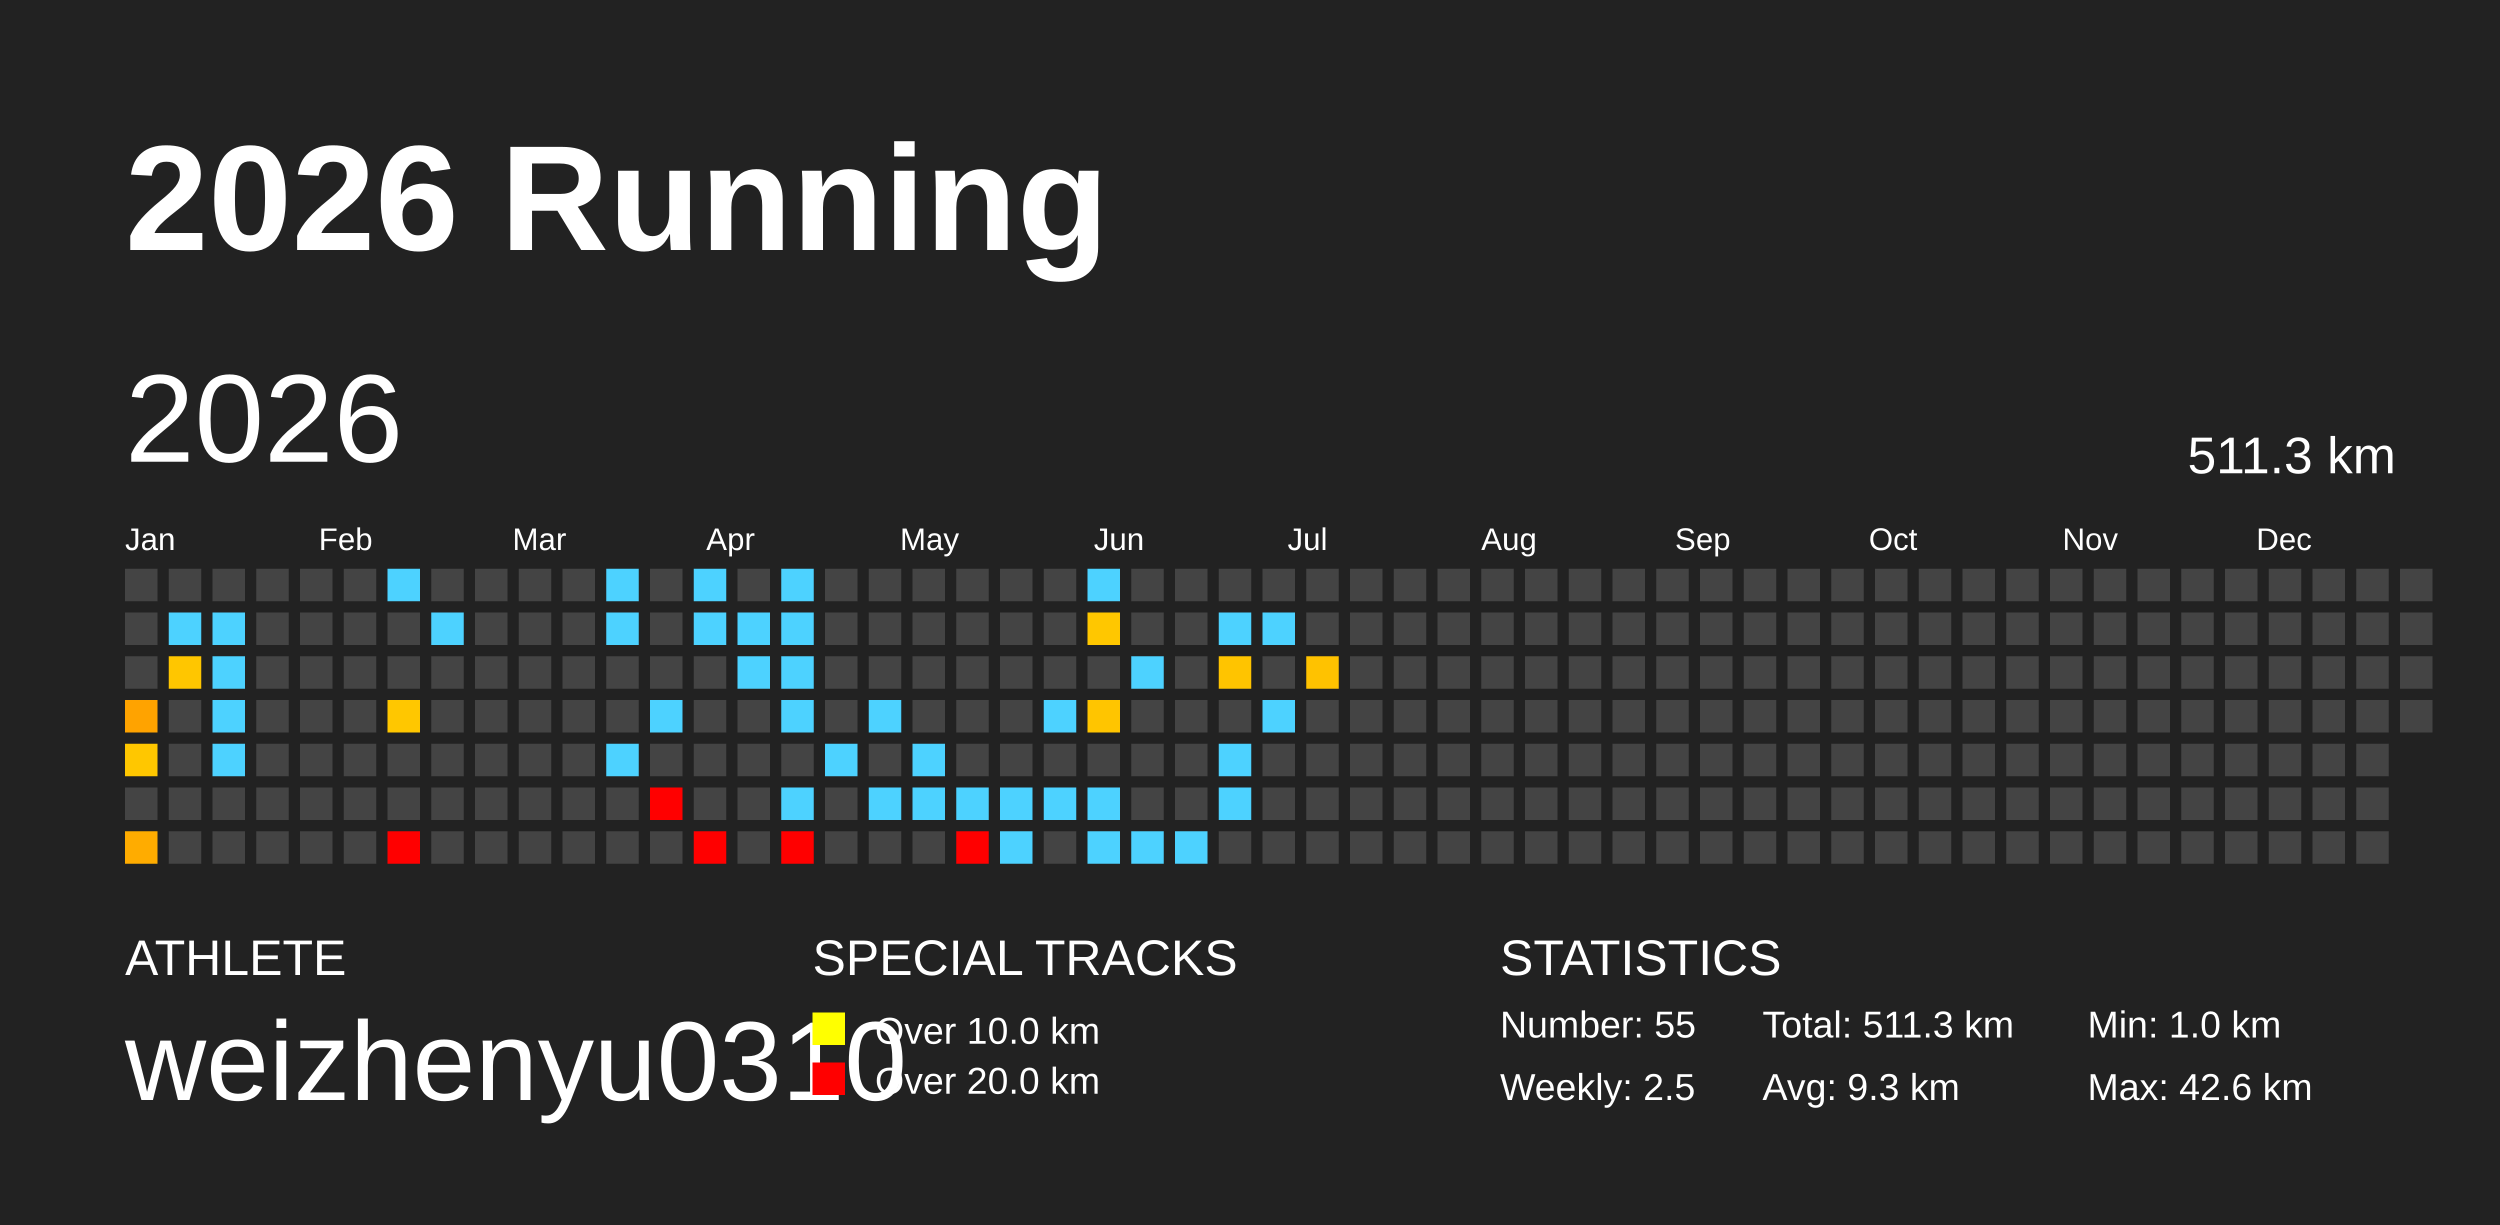
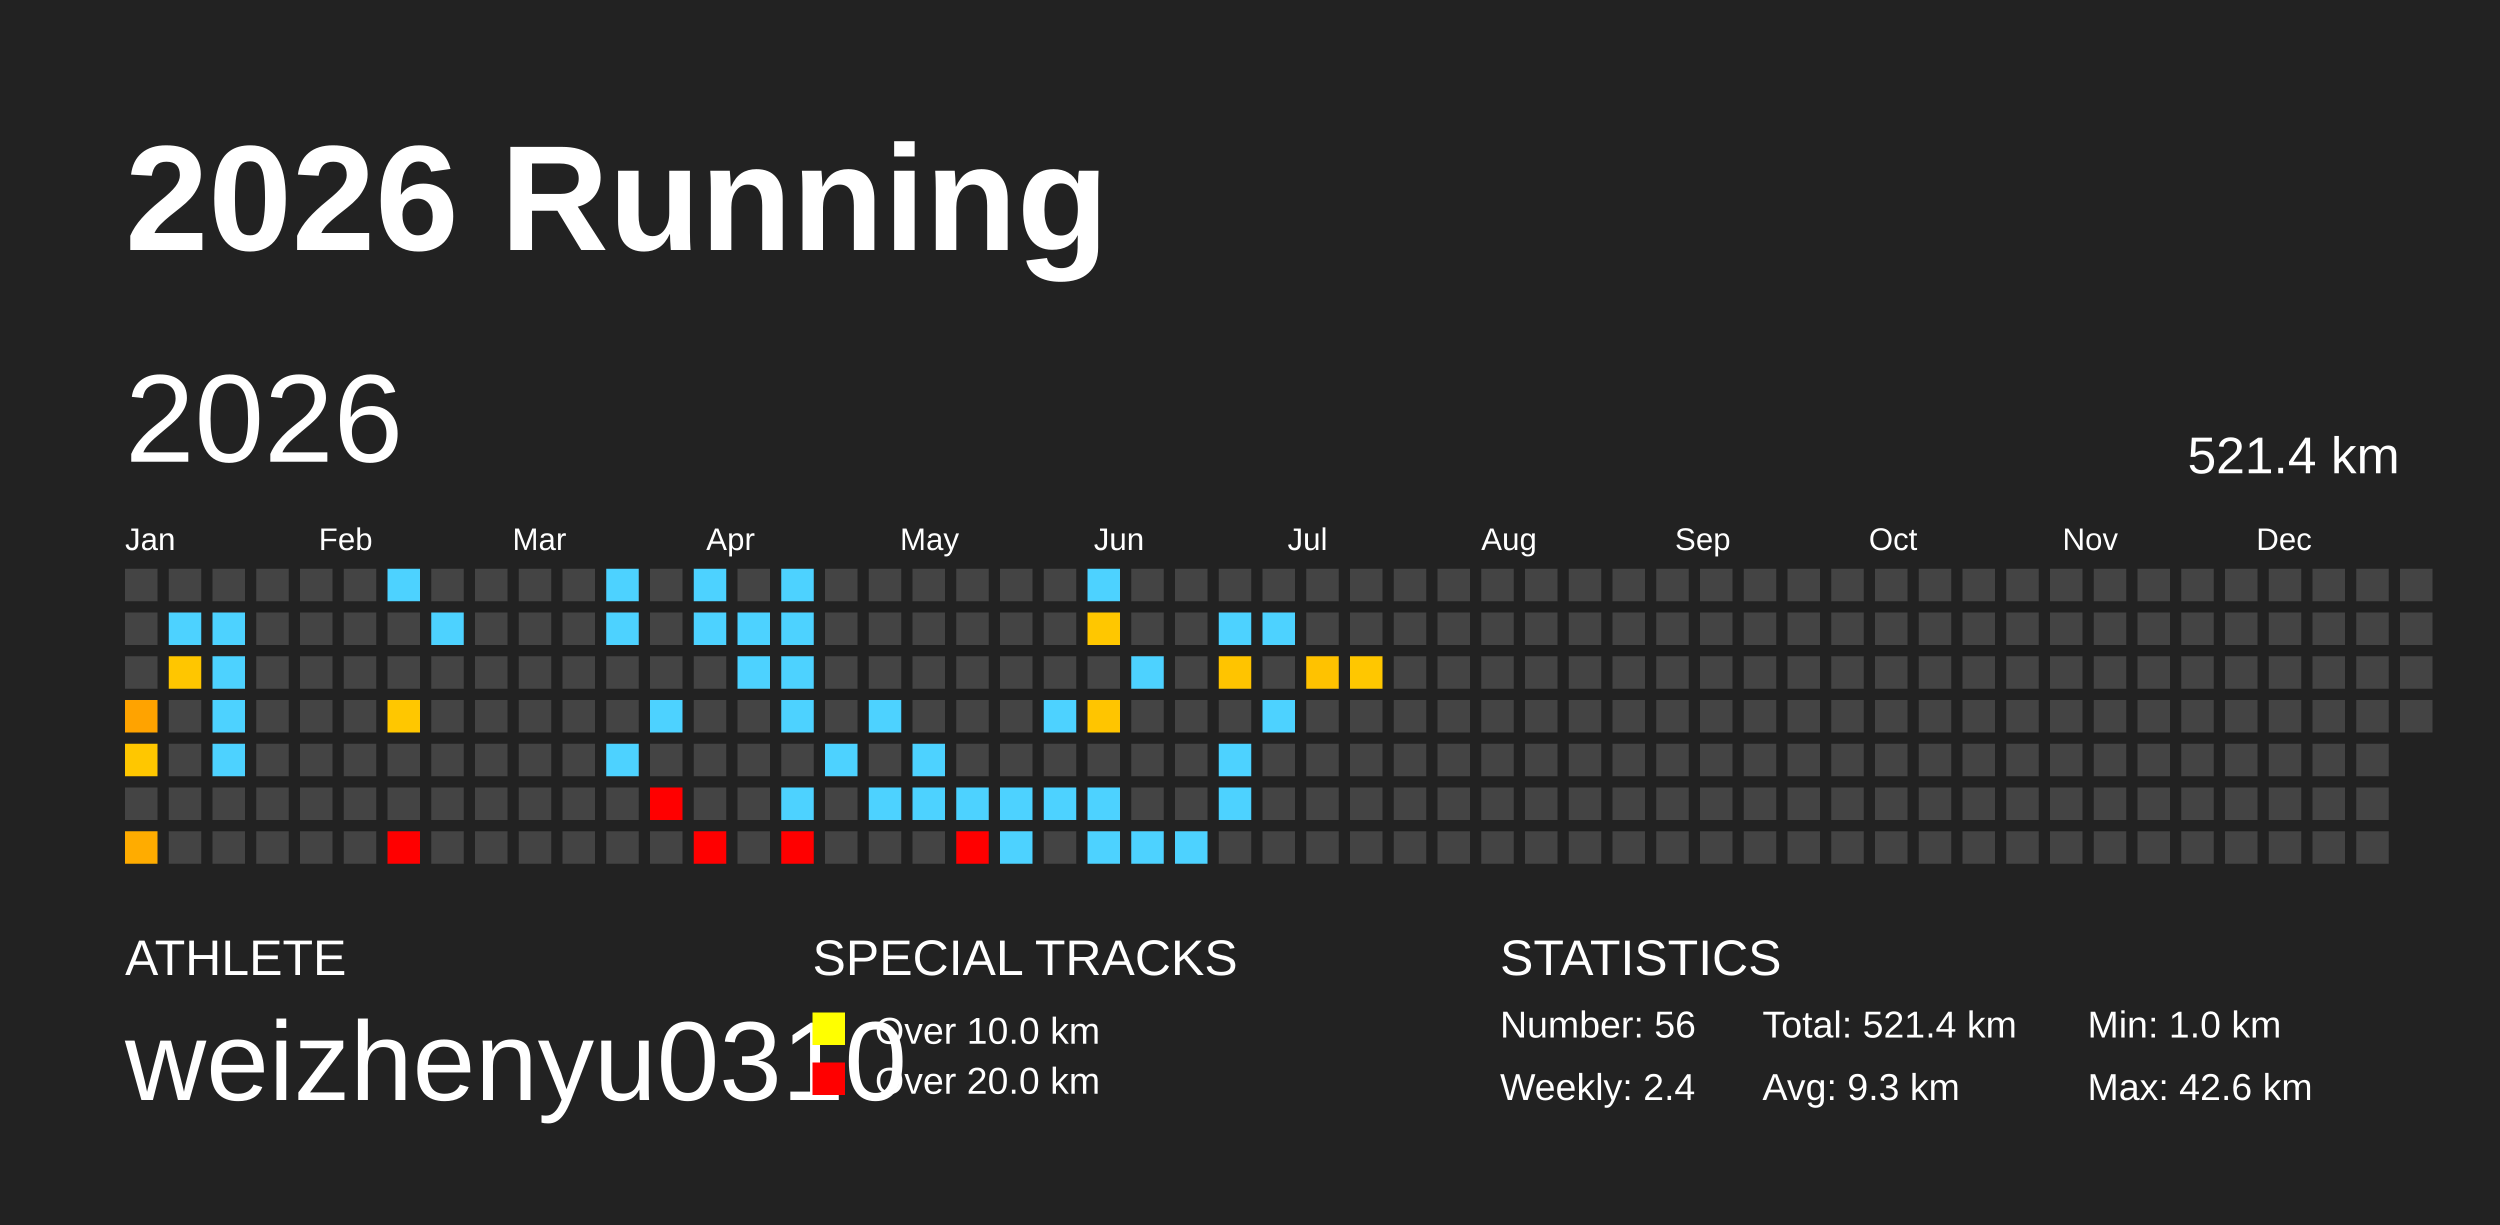
<svg xmlns="http://www.w3.org/2000/svg" baseProfile="full" height="98mm" version="1.1" viewBox="0,0,200,98" width="200mm">
  <defs />
  <rect fill="#222222" height="98" width="200" x="0" y="0" />
  <text fill="#FFFFFF" style="font-size:12px; font-family:Arial; font-weight:bold;" x="10" y="20">2026 Running</text>
  <text fill="#FFFFFF" style="font-size:4px; font-family:Arial" x="10" y="78">ATHLETE</text>
  <text fill="#FFFFFF" style="font-size:9px; font-family:Arial" x="10" y="88">weizhenyu0310</text>
  <text fill="#FFFFFF" style="font-size:4px; font-family:Arial" x="65" y="78">SPECIAL TRACKS</text>
  <rect fill="yellow" height="2.6" width="2.6" x="65" y="81" />
  <text fill="#FFFFFF" style="font-size:3px; font-family:Arial" x="70" y="83.5">Over 10.0 km</text>
  <rect fill="red" height="2.6" width="2.6" x="65" y="85" />
  <text fill="#FFFFFF" style="font-size:3px; font-family:Arial" x="70" y="87.5">Over 20.0 km</text>
  <text fill="#FFFFFF" style="font-size:4px; font-family:Arial" x="120" y="78">STATISTICS</text>
-   <text fill="#FFFFFF" style="font-size:3px; font-family:Arial" x="120" y="83">Number: 55</text>
-   <text fill="#FFFFFF" style="font-size:3px; font-family:Arial" x="120" y="88">Weekly: 2.5</text>
-   <text fill="#FFFFFF" style="font-size:3px; font-family:Arial" x="141" y="83">Total: 511.3 km</text>
+   <text fill="#FFFFFF" style="font-size:3px; font-family:Arial" x="120" y="83">Number: 56</text>
+   <text fill="#FFFFFF" style="font-size:3px; font-family:Arial" x="120" y="88">Weekly: 2.4</text>
+   <text fill="#FFFFFF" style="font-size:3px; font-family:Arial" x="141" y="83">Total: 521.4 km</text>
  <text fill="#FFFFFF" style="font-size:3px; font-family:Arial" x="141" y="88">Avg: 9.3 km</text>
  <text fill="#FFFFFF" style="font-size:3px; font-family:Arial" x="167" y="83">Min: 1.0 km</text>
  <text fill="#FFFFFF" style="font-size:3px; font-family:Arial" x="167" y="88">Max: 42.6 km</text>
  <text dominant-baseline="hanging" fill="#FFFFFF" style="font-size:10.0px; font-family:Arial;" x="10" y="30">2026</text>
-   <text dominant-baseline="hanging" fill="#FFFFFF" style="font-size:4.125px; font-family:Arial;" x="175" y="35">511.3 km</text>
+   <text dominant-baseline="hanging" fill="#FFFFFF" style="font-size:4.125px; font-family:Arial;" x="175" y="35">521.4 km</text>
  <text fill="#FFFFFF" style="font-size:2.5px; font-family:Arial" x="10.0" y="44">Jan</text>
  <text fill="#FFFFFF" style="font-size:2.5px; font-family:Arial" x="25.5" y="44">Feb</text>
  <text fill="#FFFFFF" style="font-size:2.5px; font-family:Arial" x="41.0" y="44">Mar</text>
  <text fill="#FFFFFF" style="font-size:2.5px; font-family:Arial" x="56.5" y="44">Apr</text>
  <text fill="#FFFFFF" style="font-size:2.5px; font-family:Arial" x="72.0" y="44">May</text>
  <text fill="#FFFFFF" style="font-size:2.5px; font-family:Arial" x="87.5" y="44">Jun</text>
  <text fill="#FFFFFF" style="font-size:2.5px; font-family:Arial" x="103.0" y="44">Jul</text>
  <text fill="#FFFFFF" style="font-size:2.5px; font-family:Arial" x="118.5" y="44">Aug</text>
  <text fill="#FFFFFF" style="font-size:2.5px; font-family:Arial" x="134.0" y="44">Sep</text>
  <text fill="#FFFFFF" style="font-size:2.5px; font-family:Arial" x="149.5" y="44">Oct</text>
  <text fill="#FFFFFF" style="font-size:2.5px; font-family:Arial" x="165.0" y="44">Nov</text>
  <text fill="#FFFFFF" style="font-size:2.5px; font-family:Arial" x="180.5" y="44">Dec</text>
  <rect fill="#444444" height="2.6" width="2.6" x="10.0" y="45.5" />
  <rect fill="#444444" height="2.6" width="2.6" x="10.0" y="49.0" />
  <rect fill="#444444" height="2.6" width="2.6" x="10.0" y="52.5" />
  <rect fill="#ffa300" height="2.6" width="2.6" x="10.0" y="56.0" />
  <rect fill="#ffc700" height="2.6" width="2.6" x="10.0" y="59.5" />
  <rect fill="#444444" height="2.6" width="2.6" x="10.0" y="63.0" />
  <rect fill="#ffac00" height="2.6" width="2.6" x="10.0" y="66.5" />
  <rect fill="#444444" height="2.6" width="2.6" x="13.5" y="45.5" />
  <rect fill="#4dd2ff" height="2.6" width="2.6" x="13.5" y="49.0" />
  <rect fill="#ffc600" height="2.6" width="2.6" x="13.5" y="52.5" />
  <rect fill="#444444" height="2.6" width="2.6" x="13.5" y="56.0" />
  <rect fill="#444444" height="2.6" width="2.6" x="13.5" y="59.5" />
  <rect fill="#444444" height="2.6" width="2.6" x="13.5" y="63.0" />
  <rect fill="#444444" height="2.6" width="2.6" x="13.5" y="66.5" />
  <rect fill="#444444" height="2.6" width="2.6" x="17.0" y="45.5" />
  <rect fill="#4dd2ff" height="2.6" width="2.6" x="17.0" y="49.0" />
  <rect fill="#4dd2ff" height="2.6" width="2.6" x="17.0" y="52.5" />
  <rect fill="#4dd2ff" height="2.6" width="2.6" x="17.0" y="56.0" />
  <rect fill="#4dd2ff" height="2.6" width="2.6" x="17.0" y="59.5" />
  <rect fill="#444444" height="2.6" width="2.6" x="17.0" y="63.0" />
  <rect fill="#444444" height="2.6" width="2.6" x="17.0" y="66.5" />
  <rect fill="#444444" height="2.6" width="2.6" x="20.5" y="45.5" />
  <rect fill="#444444" height="2.6" width="2.6" x="20.5" y="49.0" />
  <rect fill="#444444" height="2.6" width="2.6" x="20.5" y="52.5" />
  <rect fill="#444444" height="2.6" width="2.6" x="20.5" y="56.0" />
  <rect fill="#444444" height="2.6" width="2.6" x="20.5" y="59.5" />
  <rect fill="#444444" height="2.6" width="2.6" x="20.5" y="63.0" />
  <rect fill="#444444" height="2.6" width="2.6" x="20.5" y="66.5" />
  <rect fill="#444444" height="2.6" width="2.6" x="24.0" y="45.5" />
  <rect fill="#444444" height="2.6" width="2.6" x="24.0" y="49.0" />
  <rect fill="#444444" height="2.6" width="2.6" x="24.0" y="52.5" />
  <rect fill="#444444" height="2.6" width="2.6" x="24.0" y="56.0" />
  <rect fill="#444444" height="2.6" width="2.6" x="24.0" y="59.5" />
  <rect fill="#444444" height="2.6" width="2.6" x="24.0" y="63.0" />
  <rect fill="#444444" height="2.6" width="2.6" x="24.0" y="66.5" />
  <rect fill="#444444" height="2.6" width="2.6" x="27.5" y="45.5" />
  <rect fill="#444444" height="2.6" width="2.6" x="27.5" y="49.0" />
  <rect fill="#444444" height="2.6" width="2.6" x="27.5" y="52.5" />
  <rect fill="#444444" height="2.6" width="2.6" x="27.5" y="56.0" />
  <rect fill="#444444" height="2.6" width="2.6" x="27.5" y="59.5" />
  <rect fill="#444444" height="2.6" width="2.6" x="27.5" y="63.0" />
  <rect fill="#444444" height="2.6" width="2.6" x="27.5" y="66.5" />
  <rect fill="#4dd2ff" height="2.6" width="2.6" x="31.0" y="45.5" />
  <rect fill="#444444" height="2.6" width="2.6" x="31.0" y="49.0" />
  <rect fill="#444444" height="2.6" width="2.6" x="31.0" y="52.5" />
  <rect fill="#ffc700" height="2.6" width="2.6" x="31.0" y="56.0" />
  <rect fill="#444444" height="2.6" width="2.6" x="31.0" y="59.5" />
  <rect fill="#444444" height="2.6" width="2.6" x="31.0" y="63.0" />
  <rect fill="red" height="2.6" width="2.6" x="31.0" y="66.5" />
  <rect fill="#444444" height="2.6" width="2.6" x="34.5" y="45.5" />
  <rect fill="#4dd2ff" height="2.6" width="2.6" x="34.5" y="49.0" />
  <rect fill="#444444" height="2.6" width="2.6" x="34.5" y="52.5" />
  <rect fill="#444444" height="2.6" width="2.6" x="34.5" y="56.0" />
  <rect fill="#444444" height="2.6" width="2.6" x="34.5" y="59.5" />
  <rect fill="#444444" height="2.6" width="2.6" x="34.5" y="63.0" />
  <rect fill="#444444" height="2.6" width="2.6" x="34.5" y="66.5" />
  <rect fill="#444444" height="2.6" width="2.6" x="38.0" y="45.5" />
  <rect fill="#444444" height="2.6" width="2.6" x="38.0" y="49.0" />
  <rect fill="#444444" height="2.6" width="2.6" x="38.0" y="52.5" />
  <rect fill="#444444" height="2.6" width="2.6" x="38.0" y="56.0" />
  <rect fill="#444444" height="2.6" width="2.6" x="38.0" y="59.5" />
  <rect fill="#444444" height="2.6" width="2.6" x="38.0" y="63.0" />
  <rect fill="#444444" height="2.6" width="2.6" x="38.0" y="66.5" />
  <rect fill="#444444" height="2.6" width="2.6" x="41.5" y="45.5" />
  <rect fill="#444444" height="2.6" width="2.6" x="41.5" y="49.0" />
  <rect fill="#444444" height="2.6" width="2.6" x="41.5" y="52.5" />
  <rect fill="#444444" height="2.6" width="2.6" x="41.5" y="56.0" />
  <rect fill="#444444" height="2.6" width="2.6" x="41.5" y="59.5" />
  <rect fill="#444444" height="2.6" width="2.6" x="41.5" y="63.0" />
  <rect fill="#444444" height="2.6" width="2.6" x="41.5" y="66.5" />
  <rect fill="#444444" height="2.6" width="2.6" x="45.0" y="45.5" />
  <rect fill="#444444" height="2.6" width="2.6" x="45.0" y="49.0" />
  <rect fill="#444444" height="2.6" width="2.6" x="45.0" y="52.5" />
  <rect fill="#444444" height="2.6" width="2.6" x="45.0" y="56.0" />
  <rect fill="#444444" height="2.6" width="2.6" x="45.0" y="59.5" />
  <rect fill="#444444" height="2.6" width="2.6" x="45.0" y="63.0" />
  <rect fill="#444444" height="2.6" width="2.6" x="45.0" y="66.5" />
  <rect fill="#4dd2ff" height="2.6" width="2.6" x="48.5" y="45.5" />
  <rect fill="#4dd2ff" height="2.6" width="2.6" x="48.5" y="49.0" />
  <rect fill="#444444" height="2.6" width="2.6" x="48.5" y="52.5" />
  <rect fill="#444444" height="2.6" width="2.6" x="48.5" y="56.0" />
  <rect fill="#4dd2ff" height="2.6" width="2.6" x="48.5" y="59.5" />
  <rect fill="#444444" height="2.6" width="2.6" x="48.5" y="63.0" />
  <rect fill="#444444" height="2.6" width="2.6" x="48.5" y="66.5" />
  <rect fill="#444444" height="2.6" width="2.6" x="52.0" y="45.5" />
  <rect fill="#444444" height="2.6" width="2.6" x="52.0" y="49.0" />
  <rect fill="#444444" height="2.6" width="2.6" x="52.0" y="52.5" />
  <rect fill="#4dd2ff" height="2.6" width="2.6" x="52.0" y="56.0" />
  <rect fill="#444444" height="2.6" width="2.6" x="52.0" y="59.5" />
  <rect fill="red" height="2.6" width="2.6" x="52.0" y="63.0" />
  <rect fill="#444444" height="2.6" width="2.6" x="52.0" y="66.5" />
  <rect fill="#4dd2ff" height="2.6" width="2.6" x="55.5" y="45.5" />
  <rect fill="#4dd2ff" height="2.6" width="2.6" x="55.5" y="49.0" />
  <rect fill="#444444" height="2.6" width="2.6" x="55.5" y="52.5" />
  <rect fill="#444444" height="2.6" width="2.6" x="55.5" y="56.0" />
  <rect fill="#444444" height="2.6" width="2.6" x="55.5" y="59.5" />
  <rect fill="#444444" height="2.6" width="2.6" x="55.5" y="63.0" />
  <rect fill="red" height="2.6" width="2.6" x="55.5" y="66.5" />
  <rect fill="#444444" height="2.6" width="2.6" x="59.0" y="45.5" />
  <rect fill="#4dd2ff" height="2.6" width="2.6" x="59.0" y="49.0" />
  <rect fill="#4dd2ff" height="2.6" width="2.6" x="59.0" y="52.5" />
  <rect fill="#444444" height="2.6" width="2.6" x="59.0" y="56.0" />
  <rect fill="#444444" height="2.6" width="2.6" x="59.0" y="59.5" />
  <rect fill="#444444" height="2.6" width="2.6" x="59.0" y="63.0" />
  <rect fill="#444444" height="2.6" width="2.6" x="59.0" y="66.5" />
  <rect fill="#4dd2ff" height="2.6" width="2.6" x="62.5" y="45.5" />
  <rect fill="#4dd2ff" height="2.6" width="2.6" x="62.5" y="49.0" />
  <rect fill="#4dd2ff" height="2.6" width="2.6" x="62.5" y="52.5" />
  <rect fill="#4dd2ff" height="2.6" width="2.6" x="62.5" y="56.0" />
  <rect fill="#444444" height="2.6" width="2.6" x="62.5" y="59.5" />
  <rect fill="#4dd2ff" height="2.6" width="2.6" x="62.5" y="63.0" />
  <rect fill="red" height="2.6" width="2.6" x="62.5" y="66.5" />
  <rect fill="#444444" height="2.6" width="2.6" x="66.0" y="45.5" />
  <rect fill="#444444" height="2.6" width="2.6" x="66.0" y="49.0" />
  <rect fill="#444444" height="2.6" width="2.6" x="66.0" y="52.5" />
  <rect fill="#444444" height="2.6" width="2.6" x="66.0" y="56.0" />
  <rect fill="#4dd2ff" height="2.6" width="2.6" x="66.0" y="59.5" />
  <rect fill="#444444" height="2.6" width="2.6" x="66.0" y="63.0" />
  <rect fill="#444444" height="2.6" width="2.6" x="66.0" y="66.5" />
  <rect fill="#444444" height="2.6" width="2.6" x="69.5" y="45.5" />
  <rect fill="#444444" height="2.6" width="2.6" x="69.5" y="49.0" />
  <rect fill="#444444" height="2.6" width="2.6" x="69.5" y="52.5" />
  <rect fill="#4dd2ff" height="2.6" width="2.6" x="69.5" y="56.0" />
  <rect fill="#444444" height="2.6" width="2.6" x="69.5" y="59.5" />
  <rect fill="#4dd2ff" height="2.6" width="2.6" x="69.5" y="63.0" />
  <rect fill="#444444" height="2.6" width="2.6" x="69.5" y="66.5" />
  <rect fill="#444444" height="2.6" width="2.6" x="73.0" y="45.5" />
  <rect fill="#444444" height="2.6" width="2.6" x="73.0" y="49.0" />
  <rect fill="#444444" height="2.6" width="2.6" x="73.0" y="52.5" />
  <rect fill="#444444" height="2.6" width="2.6" x="73.0" y="56.0" />
  <rect fill="#4dd2ff" height="2.6" width="2.6" x="73.0" y="59.5" />
  <rect fill="#4dd2ff" height="2.6" width="2.6" x="73.0" y="63.0" />
  <rect fill="#444444" height="2.6" width="2.6" x="73.0" y="66.5" />
  <rect fill="#444444" height="2.6" width="2.6" x="76.5" y="45.5" />
  <rect fill="#444444" height="2.6" width="2.6" x="76.5" y="49.0" />
  <rect fill="#444444" height="2.6" width="2.6" x="76.5" y="52.5" />
  <rect fill="#444444" height="2.6" width="2.6" x="76.5" y="56.0" />
  <rect fill="#444444" height="2.6" width="2.6" x="76.5" y="59.5" />
  <rect fill="#4dd2ff" height="2.6" width="2.6" x="76.5" y="63.0" />
  <rect fill="red" height="2.6" width="2.6" x="76.5" y="66.5" />
  <rect fill="#444444" height="2.6" width="2.6" x="80.0" y="45.5" />
  <rect fill="#444444" height="2.6" width="2.6" x="80.0" y="49.0" />
  <rect fill="#444444" height="2.6" width="2.6" x="80.0" y="52.5" />
  <rect fill="#444444" height="2.6" width="2.6" x="80.0" y="56.0" />
  <rect fill="#444444" height="2.6" width="2.6" x="80.0" y="59.5" />
  <rect fill="#4dd2ff" height="2.6" width="2.6" x="80.0" y="63.0" />
  <rect fill="#4dd2ff" height="2.6" width="2.6" x="80.0" y="66.5" />
  <rect fill="#444444" height="2.6" width="2.6" x="83.5" y="45.5" />
  <rect fill="#444444" height="2.6" width="2.6" x="83.5" y="49.0" />
  <rect fill="#444444" height="2.6" width="2.6" x="83.5" y="52.5" />
  <rect fill="#4dd2ff" height="2.6" width="2.6" x="83.5" y="56.0" />
  <rect fill="#444444" height="2.6" width="2.6" x="83.5" y="59.5" />
  <rect fill="#4dd2ff" height="2.6" width="2.6" x="83.5" y="63.0" />
  <rect fill="#444444" height="2.6" width="2.6" x="83.5" y="66.5" />
  <rect fill="#4dd2ff" height="2.6" width="2.6" x="87.0" y="45.5" />
  <rect fill="#ffc700" height="2.6" width="2.6" x="87.0" y="49.0" />
  <rect fill="#444444" height="2.6" width="2.6" x="87.0" y="52.5" />
  <rect fill="#ffc500" height="2.6" width="2.6" x="87.0" y="56.0" />
  <rect fill="#444444" height="2.6" width="2.6" x="87.0" y="59.5" />
  <rect fill="#4dd2ff" height="2.6" width="2.6" x="87.0" y="63.0" />
  <rect fill="#4dd2ff" height="2.6" width="2.6" x="87.0" y="66.5" />
  <rect fill="#444444" height="2.6" width="2.6" x="90.5" y="45.5" />
  <rect fill="#444444" height="2.6" width="2.6" x="90.5" y="49.0" />
  <rect fill="#4dd2ff" height="2.6" width="2.6" x="90.5" y="52.5" />
  <rect fill="#444444" height="2.6" width="2.6" x="90.5" y="56.0" />
  <rect fill="#444444" height="2.6" width="2.6" x="90.5" y="59.5" />
  <rect fill="#444444" height="2.6" width="2.6" x="90.5" y="63.0" />
  <rect fill="#4dd2ff" height="2.6" width="2.6" x="90.5" y="66.5" />
  <rect fill="#444444" height="2.6" width="2.6" x="94.0" y="45.5" />
  <rect fill="#444444" height="2.6" width="2.6" x="94.0" y="49.0" />
  <rect fill="#444444" height="2.6" width="2.6" x="94.0" y="52.5" />
  <rect fill="#444444" height="2.6" width="2.6" x="94.0" y="56.0" />
  <rect fill="#444444" height="2.6" width="2.6" x="94.0" y="59.5" />
  <rect fill="#444444" height="2.6" width="2.6" x="94.0" y="63.0" />
  <rect fill="#4dd2ff" height="2.6" width="2.6" x="94.0" y="66.5" />
  <rect fill="#444444" height="2.6" width="2.6" x="97.5" y="45.5" />
  <rect fill="#4dd2ff" height="2.6" width="2.6" x="97.5" y="49.0" />
  <rect fill="#ffc400" height="2.6" width="2.6" x="97.5" y="52.5" />
  <rect fill="#444444" height="2.6" width="2.6" x="97.5" y="56.0" />
  <rect fill="#4dd2ff" height="2.6" width="2.6" x="97.5" y="59.5" />
  <rect fill="#4dd2ff" height="2.6" width="2.6" x="97.5" y="63.0" />
  <rect fill="#444444" height="2.6" width="2.6" x="97.5" y="66.5" />
  <rect fill="#444444" height="2.6" width="2.6" x="101.0" y="45.5" />
  <rect fill="#4dd2ff" height="2.6" width="2.6" x="101.0" y="49.0" />
  <rect fill="#444444" height="2.6" width="2.6" x="101.0" y="52.5" />
  <rect fill="#4dd2ff" height="2.6" width="2.6" x="101.0" y="56.0" />
  <rect fill="#444444" height="2.6" width="2.6" x="101.0" y="59.5" />
  <rect fill="#444444" height="2.6" width="2.6" x="101.0" y="63.0" />
  <rect fill="#444444" height="2.6" width="2.6" x="101.0" y="66.5" />
  <rect fill="#444444" height="2.6" width="2.6" x="104.5" y="45.5" />
  <rect fill="#444444" height="2.6" width="2.6" x="104.5" y="49.0" />
  <rect fill="#ffc200" height="2.6" width="2.6" x="104.5" y="52.5" />
  <rect fill="#444444" height="2.6" width="2.6" x="104.5" y="56.0" />
  <rect fill="#444444" height="2.6" width="2.6" x="104.5" y="59.5" />
  <rect fill="#444444" height="2.6" width="2.6" x="104.5" y="63.0" />
  <rect fill="#444444" height="2.6" width="2.6" x="104.5" y="66.5" />
  <rect fill="#444444" height="2.6" width="2.6" x="108.0" y="45.5" />
  <rect fill="#444444" height="2.6" width="2.6" x="108.0" y="49.0" />
-   <rect fill="#444444" height="2.6" width="2.6" x="108.0" y="52.5" />
+   <rect fill="#ffc700" height="2.6" width="2.6" x="108.0" y="52.5" />
  <rect fill="#444444" height="2.6" width="2.6" x="108.0" y="56.0" />
  <rect fill="#444444" height="2.6" width="2.6" x="108.0" y="59.5" />
  <rect fill="#444444" height="2.6" width="2.6" x="108.0" y="63.0" />
  <rect fill="#444444" height="2.6" width="2.6" x="108.0" y="66.5" />
  <rect fill="#444444" height="2.6" width="2.6" x="111.5" y="45.5" />
  <rect fill="#444444" height="2.6" width="2.6" x="111.5" y="49.0" />
  <rect fill="#444444" height="2.6" width="2.6" x="111.5" y="52.5" />
  <rect fill="#444444" height="2.6" width="2.6" x="111.5" y="56.0" />
  <rect fill="#444444" height="2.6" width="2.6" x="111.5" y="59.5" />
  <rect fill="#444444" height="2.6" width="2.6" x="111.5" y="63.0" />
  <rect fill="#444444" height="2.6" width="2.6" x="111.5" y="66.5" />
  <rect fill="#444444" height="2.6" width="2.6" x="115.0" y="45.5" />
  <rect fill="#444444" height="2.6" width="2.6" x="115.0" y="49.0" />
  <rect fill="#444444" height="2.6" width="2.6" x="115.0" y="52.5" />
  <rect fill="#444444" height="2.6" width="2.6" x="115.0" y="56.0" />
  <rect fill="#444444" height="2.6" width="2.6" x="115.0" y="59.5" />
  <rect fill="#444444" height="2.6" width="2.6" x="115.0" y="63.0" />
  <rect fill="#444444" height="2.6" width="2.6" x="115.0" y="66.5" />
  <rect fill="#444444" height="2.6" width="2.6" x="118.5" y="45.5" />
  <rect fill="#444444" height="2.6" width="2.6" x="118.5" y="49.0" />
  <rect fill="#444444" height="2.6" width="2.6" x="118.5" y="52.5" />
  <rect fill="#444444" height="2.6" width="2.6" x="118.5" y="56.0" />
  <rect fill="#444444" height="2.6" width="2.6" x="118.5" y="59.5" />
  <rect fill="#444444" height="2.6" width="2.6" x="118.5" y="63.0" />
  <rect fill="#444444" height="2.6" width="2.6" x="118.5" y="66.5" />
  <rect fill="#444444" height="2.6" width="2.6" x="122.0" y="45.5" />
  <rect fill="#444444" height="2.6" width="2.6" x="122.0" y="49.0" />
  <rect fill="#444444" height="2.6" width="2.6" x="122.0" y="52.5" />
  <rect fill="#444444" height="2.6" width="2.6" x="122.0" y="56.0" />
  <rect fill="#444444" height="2.6" width="2.6" x="122.0" y="59.5" />
  <rect fill="#444444" height="2.6" width="2.6" x="122.0" y="63.0" />
  <rect fill="#444444" height="2.6" width="2.6" x="122.0" y="66.5" />
  <rect fill="#444444" height="2.6" width="2.6" x="125.5" y="45.5" />
  <rect fill="#444444" height="2.6" width="2.6" x="125.5" y="49.0" />
  <rect fill="#444444" height="2.6" width="2.6" x="125.5" y="52.5" />
  <rect fill="#444444" height="2.6" width="2.6" x="125.5" y="56.0" />
  <rect fill="#444444" height="2.6" width="2.6" x="125.5" y="59.5" />
  <rect fill="#444444" height="2.6" width="2.6" x="125.5" y="63.0" />
  <rect fill="#444444" height="2.6" width="2.6" x="125.5" y="66.5" />
  <rect fill="#444444" height="2.6" width="2.6" x="129.0" y="45.5" />
  <rect fill="#444444" height="2.6" width="2.6" x="129.0" y="49.0" />
  <rect fill="#444444" height="2.6" width="2.6" x="129.0" y="52.5" />
  <rect fill="#444444" height="2.6" width="2.6" x="129.0" y="56.0" />
  <rect fill="#444444" height="2.6" width="2.6" x="129.0" y="59.5" />
  <rect fill="#444444" height="2.6" width="2.6" x="129.0" y="63.0" />
  <rect fill="#444444" height="2.6" width="2.6" x="129.0" y="66.5" />
  <rect fill="#444444" height="2.6" width="2.6" x="132.5" y="45.5" />
  <rect fill="#444444" height="2.6" width="2.6" x="132.5" y="49.0" />
  <rect fill="#444444" height="2.6" width="2.6" x="132.5" y="52.5" />
  <rect fill="#444444" height="2.6" width="2.6" x="132.5" y="56.0" />
  <rect fill="#444444" height="2.6" width="2.6" x="132.5" y="59.5" />
  <rect fill="#444444" height="2.6" width="2.6" x="132.5" y="63.0" />
  <rect fill="#444444" height="2.6" width="2.6" x="132.5" y="66.5" />
  <rect fill="#444444" height="2.6" width="2.6" x="136.0" y="45.5" />
  <rect fill="#444444" height="2.6" width="2.6" x="136.0" y="49.0" />
  <rect fill="#444444" height="2.6" width="2.6" x="136.0" y="52.5" />
  <rect fill="#444444" height="2.6" width="2.6" x="136.0" y="56.0" />
  <rect fill="#444444" height="2.6" width="2.6" x="136.0" y="59.5" />
  <rect fill="#444444" height="2.6" width="2.6" x="136.0" y="63.0" />
  <rect fill="#444444" height="2.6" width="2.6" x="136.0" y="66.5" />
  <rect fill="#444444" height="2.6" width="2.6" x="139.5" y="45.5" />
  <rect fill="#444444" height="2.6" width="2.6" x="139.5" y="49.0" />
  <rect fill="#444444" height="2.6" width="2.6" x="139.5" y="52.5" />
  <rect fill="#444444" height="2.6" width="2.6" x="139.5" y="56.0" />
  <rect fill="#444444" height="2.6" width="2.6" x="139.5" y="59.5" />
  <rect fill="#444444" height="2.6" width="2.6" x="139.5" y="63.0" />
  <rect fill="#444444" height="2.6" width="2.6" x="139.5" y="66.5" />
  <rect fill="#444444" height="2.6" width="2.6" x="143.0" y="45.5" />
  <rect fill="#444444" height="2.6" width="2.6" x="143.0" y="49.0" />
  <rect fill="#444444" height="2.6" width="2.6" x="143.0" y="52.5" />
  <rect fill="#444444" height="2.6" width="2.6" x="143.0" y="56.0" />
  <rect fill="#444444" height="2.6" width="2.6" x="143.0" y="59.5" />
  <rect fill="#444444" height="2.6" width="2.6" x="143.0" y="63.0" />
  <rect fill="#444444" height="2.6" width="2.6" x="143.0" y="66.5" />
  <rect fill="#444444" height="2.6" width="2.6" x="146.5" y="45.5" />
  <rect fill="#444444" height="2.6" width="2.6" x="146.5" y="49.0" />
  <rect fill="#444444" height="2.6" width="2.6" x="146.5" y="52.5" />
  <rect fill="#444444" height="2.6" width="2.6" x="146.5" y="56.0" />
  <rect fill="#444444" height="2.6" width="2.6" x="146.5" y="59.5" />
  <rect fill="#444444" height="2.6" width="2.6" x="146.5" y="63.0" />
  <rect fill="#444444" height="2.6" width="2.6" x="146.5" y="66.5" />
  <rect fill="#444444" height="2.6" width="2.6" x="150.0" y="45.5" />
  <rect fill="#444444" height="2.6" width="2.6" x="150.0" y="49.0" />
  <rect fill="#444444" height="2.6" width="2.6" x="150.0" y="52.5" />
  <rect fill="#444444" height="2.6" width="2.6" x="150.0" y="56.0" />
  <rect fill="#444444" height="2.6" width="2.6" x="150.0" y="59.5" />
  <rect fill="#444444" height="2.6" width="2.6" x="150.0" y="63.0" />
  <rect fill="#444444" height="2.6" width="2.6" x="150.0" y="66.5" />
  <rect fill="#444444" height="2.6" width="2.6" x="153.5" y="45.5" />
  <rect fill="#444444" height="2.6" width="2.6" x="153.5" y="49.0" />
  <rect fill="#444444" height="2.6" width="2.6" x="153.5" y="52.5" />
  <rect fill="#444444" height="2.6" width="2.6" x="153.5" y="56.0" />
  <rect fill="#444444" height="2.6" width="2.6" x="153.5" y="59.5" />
  <rect fill="#444444" height="2.6" width="2.6" x="153.5" y="63.0" />
  <rect fill="#444444" height="2.6" width="2.6" x="153.5" y="66.5" />
  <rect fill="#444444" height="2.6" width="2.6" x="157.0" y="45.5" />
  <rect fill="#444444" height="2.6" width="2.6" x="157.0" y="49.0" />
  <rect fill="#444444" height="2.6" width="2.6" x="157.0" y="52.5" />
  <rect fill="#444444" height="2.6" width="2.6" x="157.0" y="56.0" />
  <rect fill="#444444" height="2.6" width="2.6" x="157.0" y="59.5" />
  <rect fill="#444444" height="2.6" width="2.6" x="157.0" y="63.0" />
  <rect fill="#444444" height="2.6" width="2.6" x="157.0" y="66.5" />
  <rect fill="#444444" height="2.6" width="2.6" x="160.5" y="45.5" />
  <rect fill="#444444" height="2.6" width="2.6" x="160.5" y="49.0" />
  <rect fill="#444444" height="2.6" width="2.6" x="160.5" y="52.5" />
  <rect fill="#444444" height="2.6" width="2.6" x="160.5" y="56.0" />
  <rect fill="#444444" height="2.6" width="2.6" x="160.5" y="59.5" />
  <rect fill="#444444" height="2.6" width="2.6" x="160.5" y="63.0" />
  <rect fill="#444444" height="2.6" width="2.6" x="160.5" y="66.5" />
  <rect fill="#444444" height="2.6" width="2.6" x="164.0" y="45.5" />
  <rect fill="#444444" height="2.6" width="2.6" x="164.0" y="49.0" />
  <rect fill="#444444" height="2.6" width="2.6" x="164.0" y="52.5" />
  <rect fill="#444444" height="2.6" width="2.6" x="164.0" y="56.0" />
  <rect fill="#444444" height="2.6" width="2.6" x="164.0" y="59.5" />
  <rect fill="#444444" height="2.6" width="2.6" x="164.0" y="63.0" />
  <rect fill="#444444" height="2.6" width="2.6" x="164.0" y="66.5" />
  <rect fill="#444444" height="2.6" width="2.6" x="167.5" y="45.5" />
  <rect fill="#444444" height="2.6" width="2.6" x="167.5" y="49.0" />
  <rect fill="#444444" height="2.6" width="2.6" x="167.5" y="52.5" />
  <rect fill="#444444" height="2.6" width="2.6" x="167.5" y="56.0" />
  <rect fill="#444444" height="2.6" width="2.6" x="167.5" y="59.5" />
  <rect fill="#444444" height="2.6" width="2.6" x="167.5" y="63.0" />
  <rect fill="#444444" height="2.6" width="2.6" x="167.5" y="66.5" />
  <rect fill="#444444" height="2.6" width="2.6" x="171.0" y="45.5" />
  <rect fill="#444444" height="2.6" width="2.6" x="171.0" y="49.0" />
  <rect fill="#444444" height="2.6" width="2.6" x="171.0" y="52.5" />
  <rect fill="#444444" height="2.6" width="2.6" x="171.0" y="56.0" />
  <rect fill="#444444" height="2.6" width="2.6" x="171.0" y="59.5" />
  <rect fill="#444444" height="2.6" width="2.6" x="171.0" y="63.0" />
  <rect fill="#444444" height="2.6" width="2.6" x="171.0" y="66.5" />
  <rect fill="#444444" height="2.6" width="2.6" x="174.5" y="45.5" />
  <rect fill="#444444" height="2.6" width="2.6" x="174.5" y="49.0" />
  <rect fill="#444444" height="2.6" width="2.6" x="174.5" y="52.5" />
  <rect fill="#444444" height="2.6" width="2.6" x="174.5" y="56.0" />
  <rect fill="#444444" height="2.6" width="2.6" x="174.5" y="59.5" />
  <rect fill="#444444" height="2.6" width="2.6" x="174.5" y="63.0" />
  <rect fill="#444444" height="2.6" width="2.6" x="174.5" y="66.5" />
  <rect fill="#444444" height="2.6" width="2.6" x="178.0" y="45.5" />
  <rect fill="#444444" height="2.6" width="2.6" x="178.0" y="49.0" />
  <rect fill="#444444" height="2.6" width="2.6" x="178.0" y="52.5" />
  <rect fill="#444444" height="2.6" width="2.6" x="178.0" y="56.0" />
  <rect fill="#444444" height="2.6" width="2.6" x="178.0" y="59.5" />
  <rect fill="#444444" height="2.6" width="2.6" x="178.0" y="63.0" />
  <rect fill="#444444" height="2.6" width="2.6" x="178.0" y="66.5" />
  <rect fill="#444444" height="2.6" width="2.6" x="181.5" y="45.5" />
  <rect fill="#444444" height="2.6" width="2.6" x="181.5" y="49.0" />
  <rect fill="#444444" height="2.6" width="2.6" x="181.5" y="52.5" />
  <rect fill="#444444" height="2.6" width="2.6" x="181.5" y="56.0" />
  <rect fill="#444444" height="2.6" width="2.6" x="181.5" y="59.5" />
  <rect fill="#444444" height="2.6" width="2.6" x="181.5" y="63.0" />
  <rect fill="#444444" height="2.6" width="2.6" x="181.5" y="66.5" />
  <rect fill="#444444" height="2.6" width="2.6" x="185.0" y="45.5" />
  <rect fill="#444444" height="2.6" width="2.6" x="185.0" y="49.0" />
  <rect fill="#444444" height="2.6" width="2.6" x="185.0" y="52.5" />
  <rect fill="#444444" height="2.6" width="2.6" x="185.0" y="56.0" />
  <rect fill="#444444" height="2.6" width="2.6" x="185.0" y="59.5" />
  <rect fill="#444444" height="2.6" width="2.6" x="185.0" y="63.0" />
  <rect fill="#444444" height="2.6" width="2.6" x="185.0" y="66.5" />
  <rect fill="#444444" height="2.6" width="2.6" x="188.5" y="45.5" />
  <rect fill="#444444" height="2.6" width="2.6" x="188.5" y="49.0" />
  <rect fill="#444444" height="2.6" width="2.6" x="188.5" y="52.5" />
  <rect fill="#444444" height="2.6" width="2.6" x="188.5" y="56.0" />
  <rect fill="#444444" height="2.6" width="2.6" x="188.5" y="59.5" />
  <rect fill="#444444" height="2.6" width="2.6" x="188.5" y="63.0" />
  <rect fill="#444444" height="2.6" width="2.6" x="188.5" y="66.5" />
  <rect fill="#444444" height="2.6" width="2.6" x="192.0" y="45.5" />
  <rect fill="#444444" height="2.6" width="2.6" x="192.0" y="49.0" />
  <rect fill="#444444" height="2.6" width="2.6" x="192.0" y="52.5" />
  <rect fill="#444444" height="2.6" width="2.6" x="192.0" y="56.0" />
</svg>
